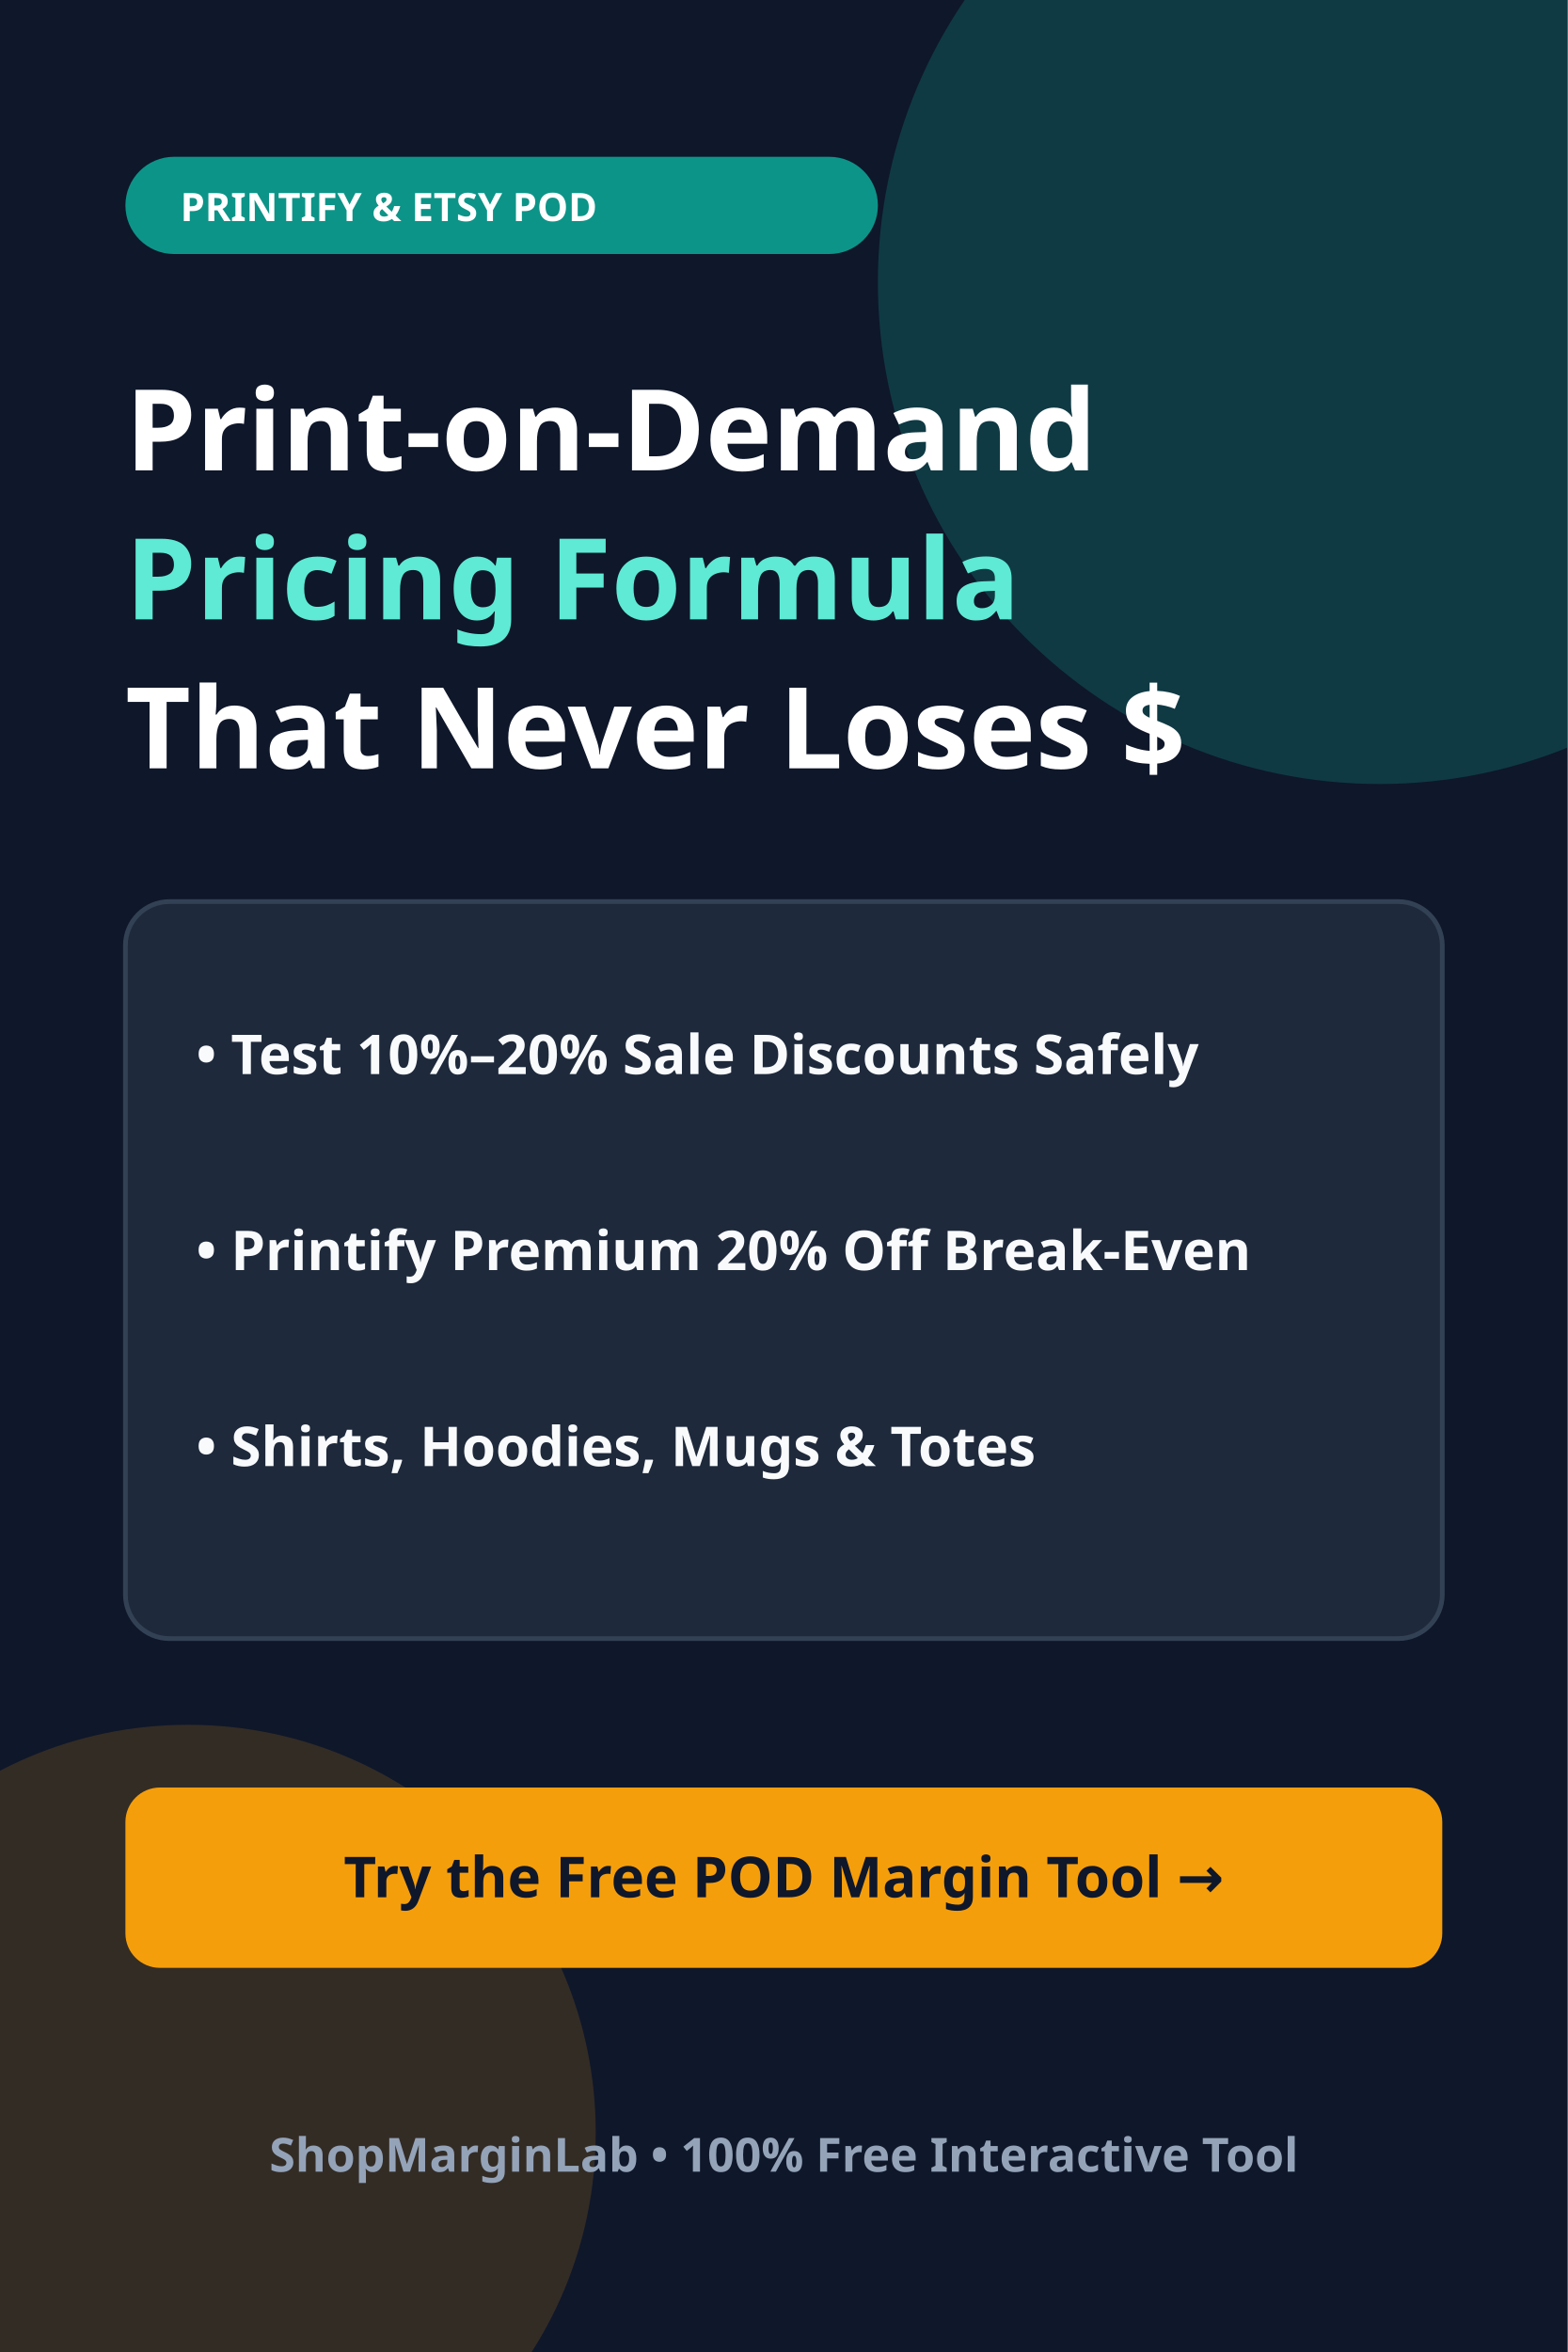
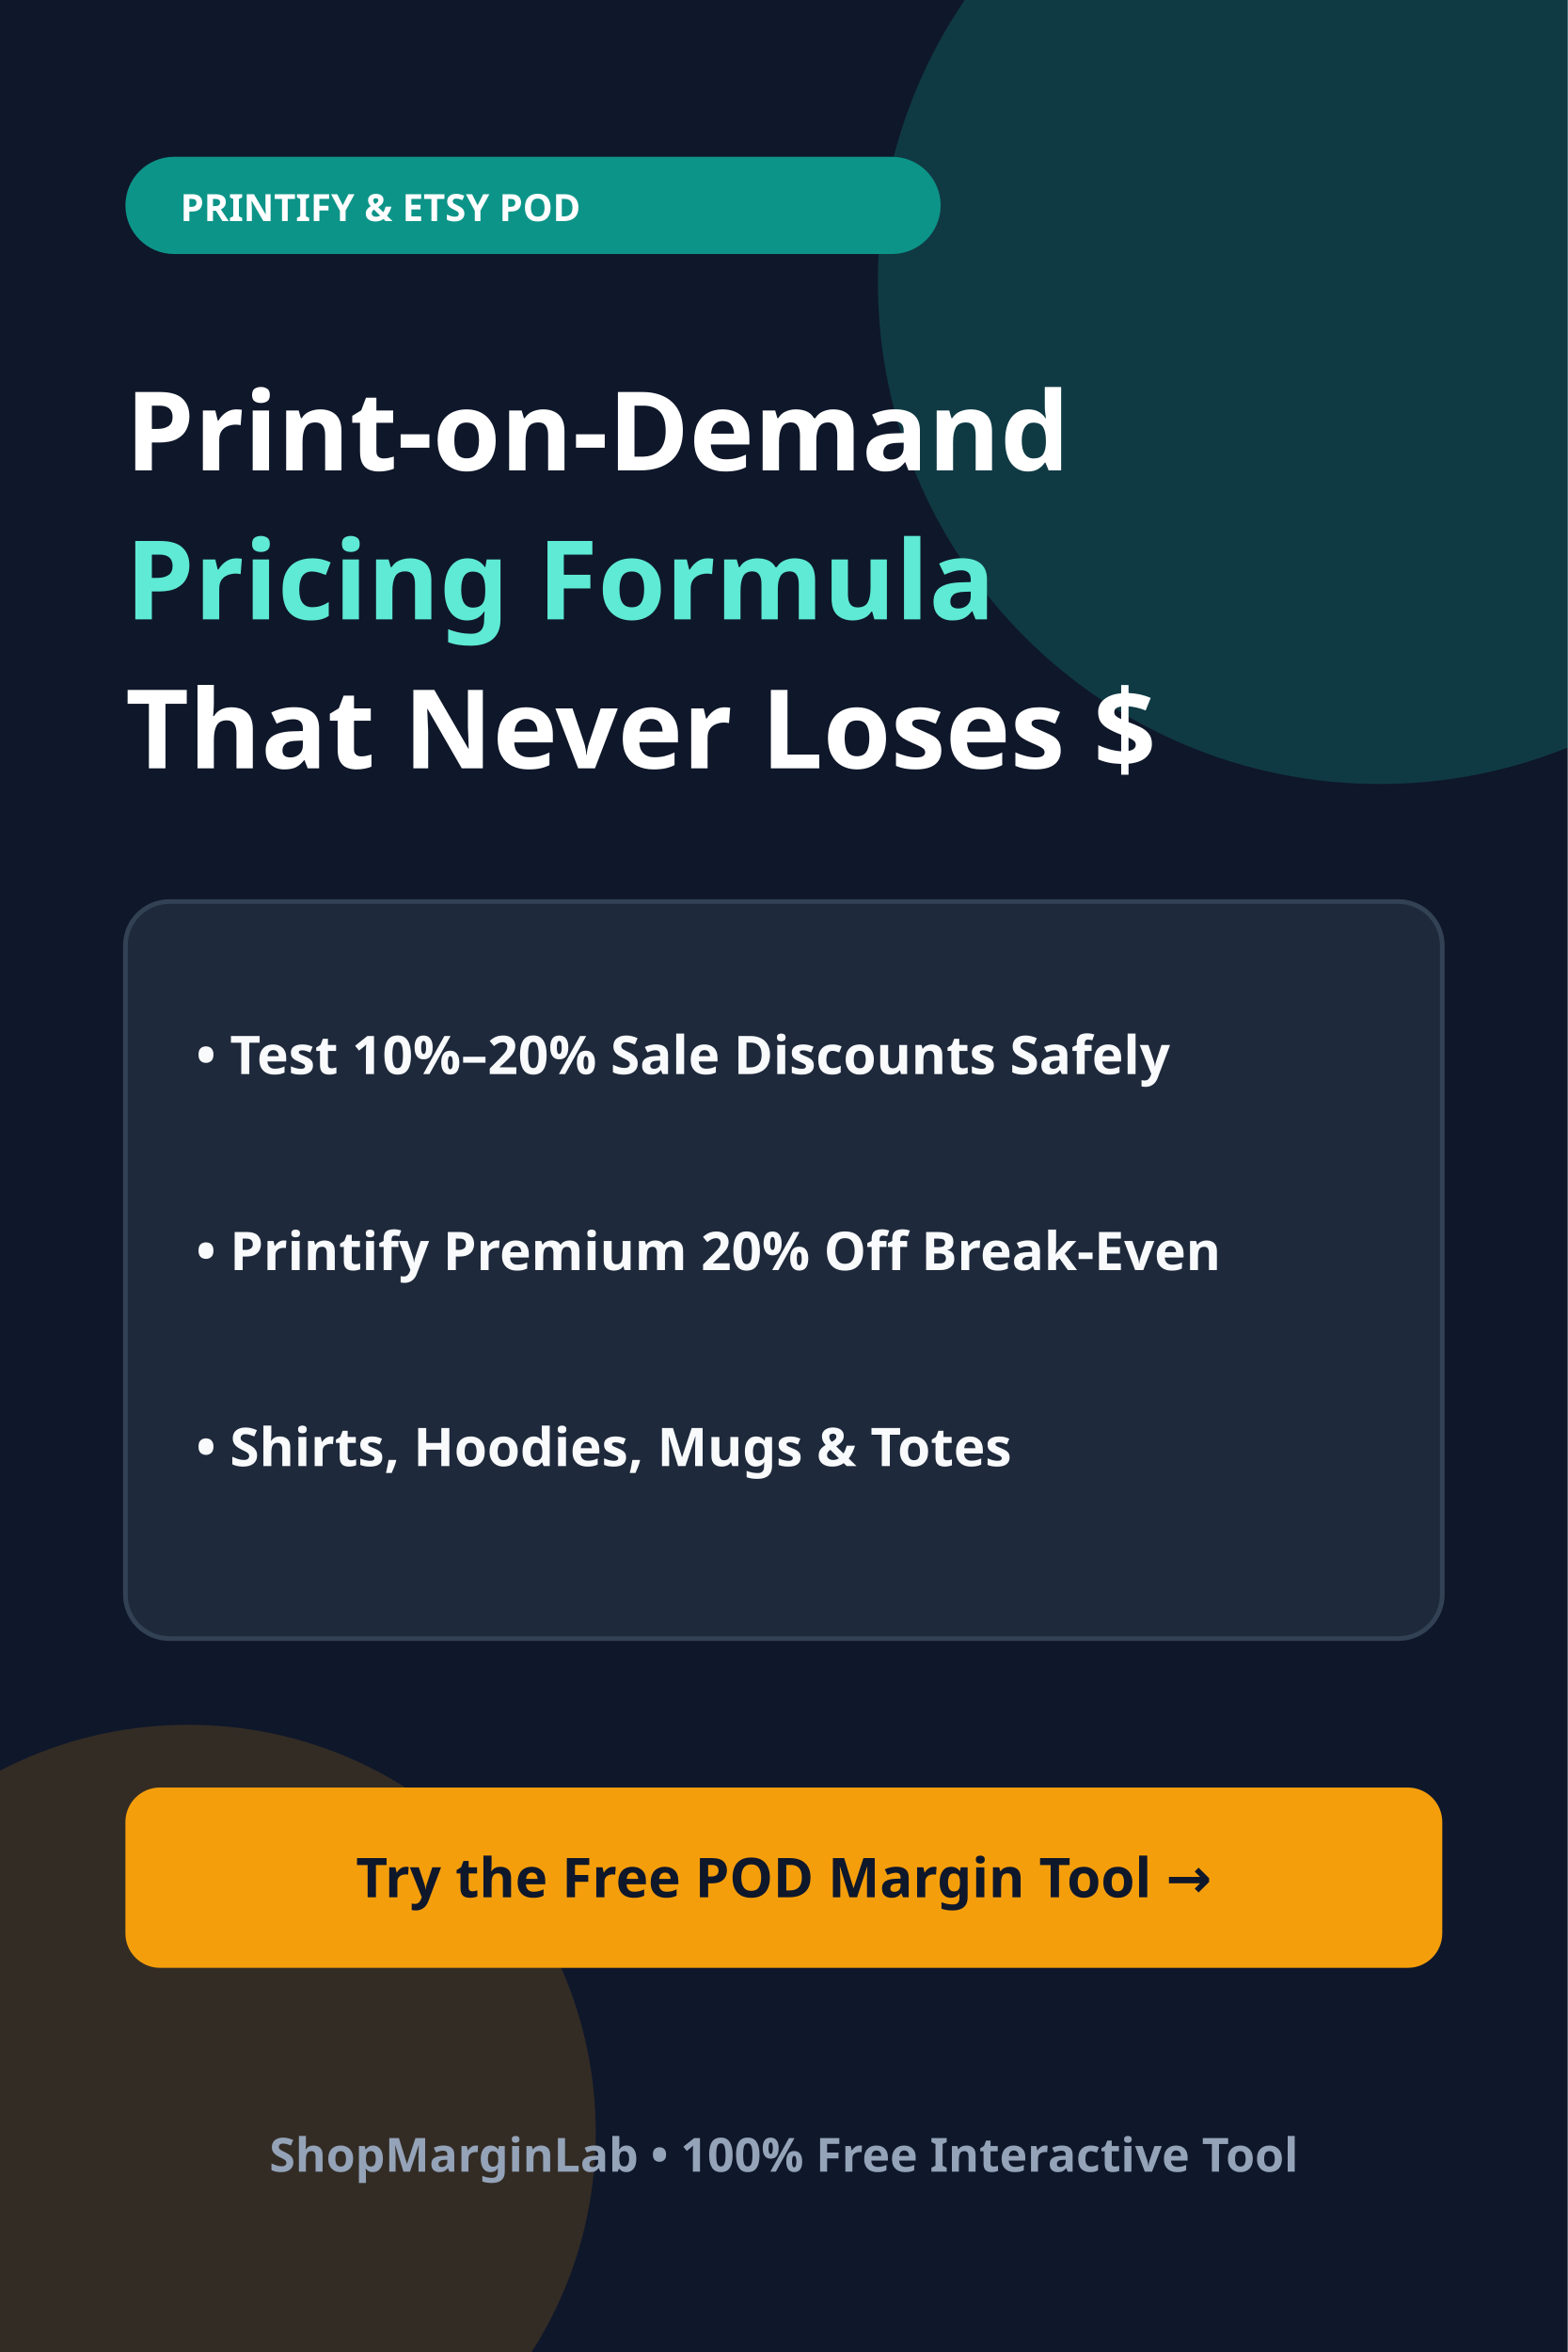
<svg xmlns="http://www.w3.org/2000/svg" width="1000" height="1500" viewBox="0 0 1000 1500">
  <rect width="1000" height="1500" fill="#0f172a" />
  <circle cx="880" cy="180" r="320" fill="#0d9488" opacity="0.28" />
  <circle cx="120" cy="1360" r="260" fill="#f59e0b" opacity="0.16" />
-   <rect x="80" y="100" width="480" height="62" rx="31" fill="#0d9488" />
-   <text x="115" y="141" font-family="system-ui, sans-serif" font-size="25" font-weight="800" fill="#ffffff">PRINTIFY &amp; ETSY POD</text>
-   <text x="80" y="300" font-family="system-ui, sans-serif" font-size="72" font-weight="800" fill="#ffffff">Print-on-Demand</text>
-   <text x="80" y="395" font-family="system-ui, sans-serif" font-size="72" font-weight="800" fill="#5eead4">Pricing Formula</text>
-   <text x="80" y="490" font-family="system-ui, sans-serif" font-size="72" font-weight="800" fill="#ffffff">That Never Loses $</text>
+   <rect x="80" y="100" width="520" height="62" rx="31" fill="#0d9488" />
+   <text x="115" y="141" font-family="system-ui, sans-serif" font-size="24" font-weight="800" fill="#ffffff">PRINTIFY &amp; ETSY POD</text>
+   <text x="80" y="300" font-family="system-ui, sans-serif" font-size="70" font-weight="800" fill="#ffffff">Print-on-Demand</text>
+   <text x="80" y="395" font-family="system-ui, sans-serif" font-size="70" font-weight="800" fill="#5eead4">Pricing Formula</text>
+   <text x="80" y="490" font-family="system-ui, sans-serif" font-size="70" font-weight="800" fill="#ffffff">That Never Loses $</text>
  <rect x="80" y="575" width="840" height="470" rx="28" fill="#1e293b" stroke="#334155" stroke-width="3" />
-   <text x="125" y="685" font-family="system-ui, sans-serif" font-size="35" font-weight="600" fill="#f8fafc">• Test 10%–20% Sale Discounts Safely</text>
-   <text x="125" y="810" font-family="system-ui, sans-serif" font-size="35" font-weight="600" fill="#f8fafc">• Printify Premium 20% Off Break-Even</text>
-   <text x="125" y="935" font-family="system-ui, sans-serif" font-size="35" font-weight="600" fill="#f8fafc">• Shirts, Hoodies, Mugs &amp; Totes</text>
+   <text x="125" y="685" font-family="system-ui, sans-serif" font-size="34" font-weight="600" fill="#f8fafc">• Test 10%–20% Sale Discounts Safely</text>
+   <text x="125" y="810" font-family="system-ui, sans-serif" font-size="34" font-weight="600" fill="#f8fafc">• Printify Premium 20% Off Break-Even</text>
+   <text x="125" y="935" font-family="system-ui, sans-serif" font-size="34" font-weight="600" fill="#f8fafc">• Shirts, Hoodies, Mugs &amp; Totes</text>
  <rect x="80" y="1140" width="840" height="115" rx="22" fill="#f59e0b" />
-   <text x="500" y="1210" text-anchor="middle" font-family="system-ui, sans-serif" font-size="36" font-weight="800" fill="#0f172a">Try the Free POD Margin Tool →</text>
+   <text x="500" y="1210" text-anchor="middle" font-family="system-ui, sans-serif" font-size="35" font-weight="800" fill="#0f172a">Try the Free POD Margin Tool →</text>
  <text x="500" y="1385" text-anchor="middle" font-family="system-ui, sans-serif" font-size="30" font-weight="700" fill="#94a3b8">ShopMarginLab • 100% Free Interactive Tool</text>
</svg>
